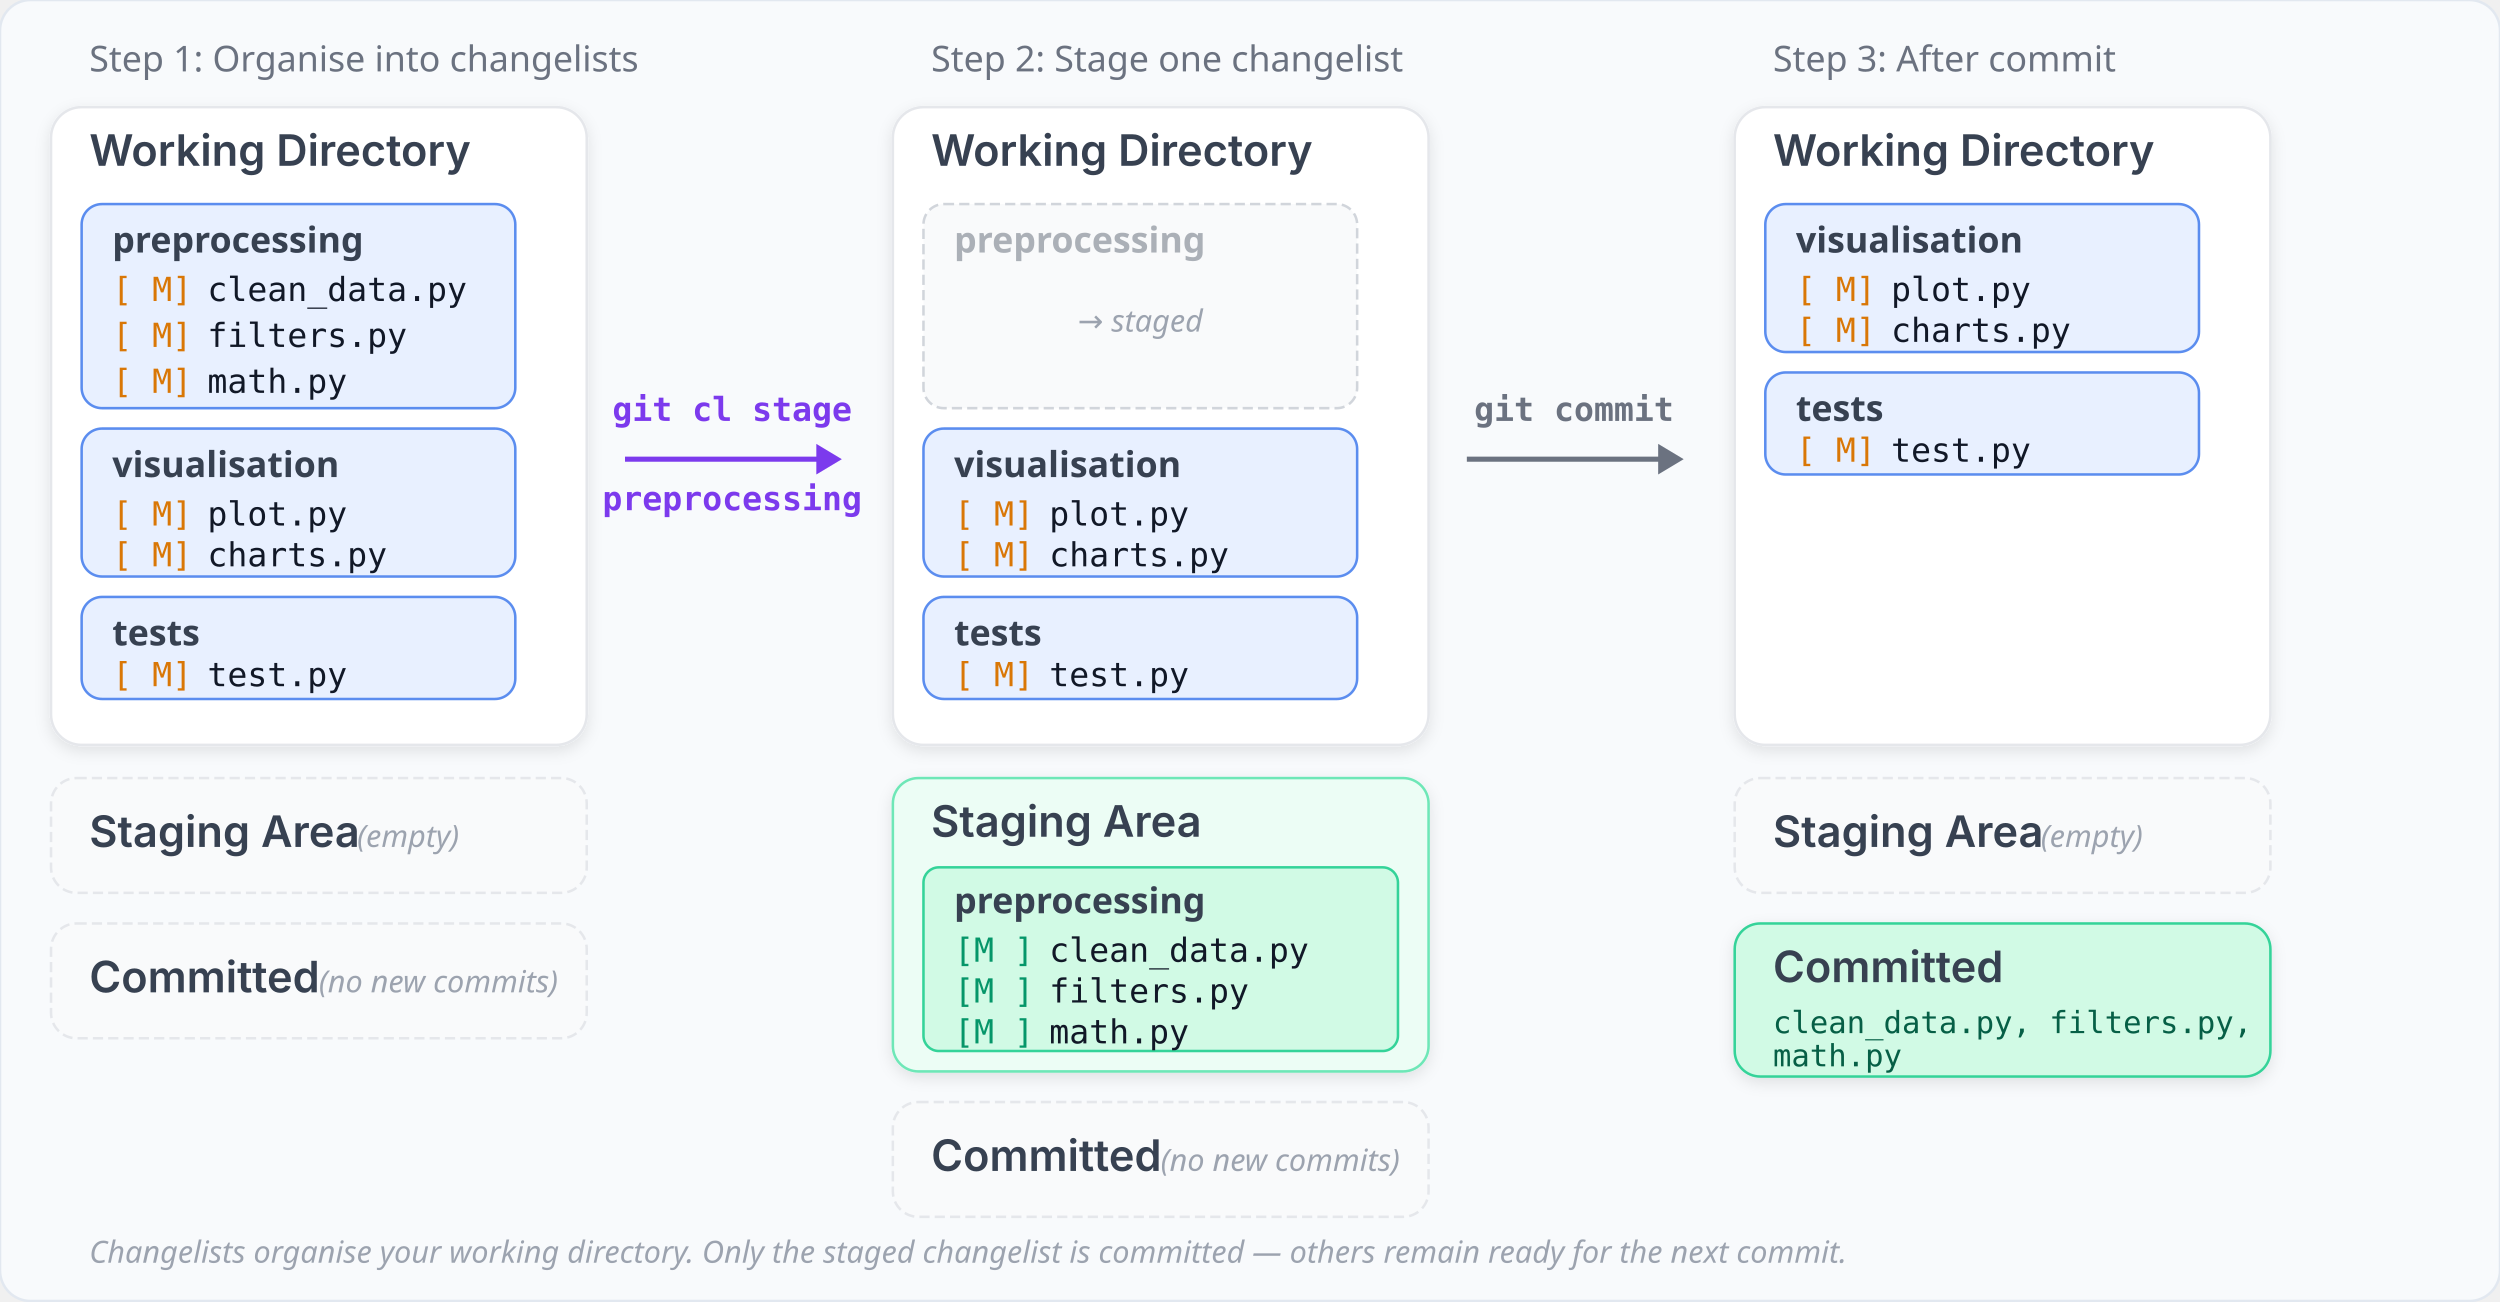
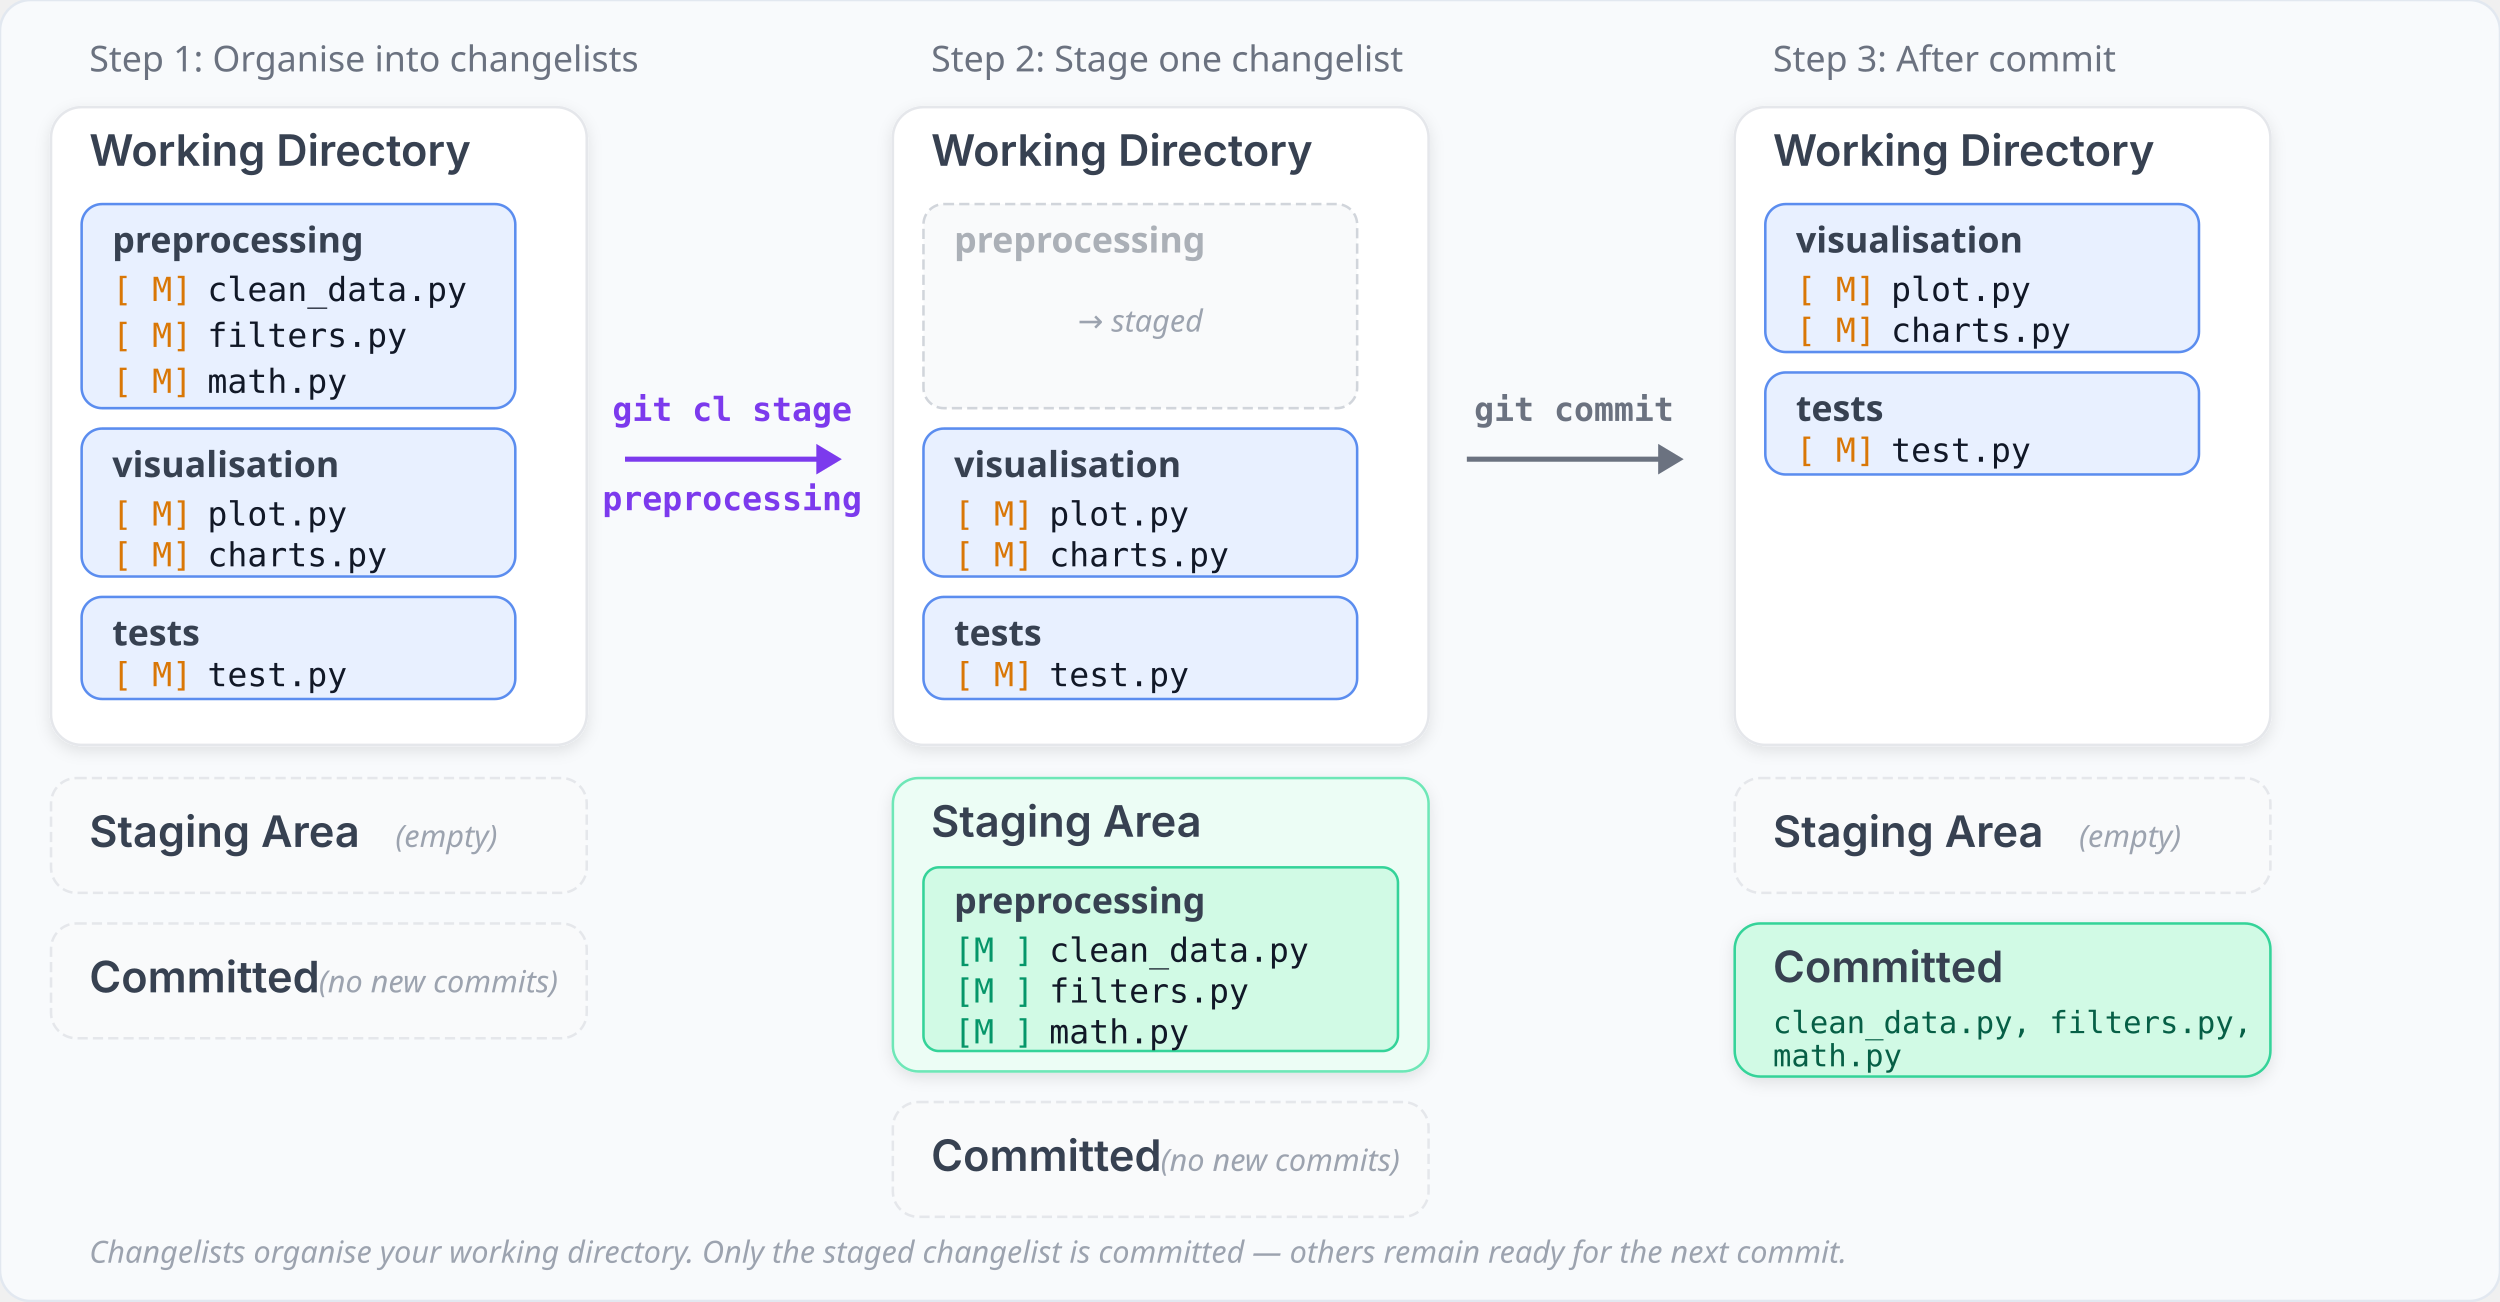
<svg xmlns="http://www.w3.org/2000/svg" viewBox="0 0 980 510" width="980" height="510">
  <style>
    .heading {
      font-family: system-ui, -apple-system, BlinkMacSystemFont, "Segoe UI", sans-serif;
      font-size: 17px;
      font-weight: 600;
      fill: #374151;
    }

    .step-label {
      font-family: system-ui, sans-serif;
      font-size: 14px;
      fill: #6b7280;
      font-weight: 500;
    }

    .label {
      font-family: system-ui, sans-serif;
      font-size: 14px;
      fill: #374151;
      font-weight: 600;
    }

    .file {
      font-family: ui-monospace, SFMono-Regular, Menlo, Consolas, monospace;
      font-size: 13px;
      fill: #111827;
    }

    .status-m {
      font-family: ui-monospace, SFMono-Regular, Menlo, Consolas, monospace;
      font-size: 13px;
      fill: #d97706;
    }

    .status-staged {
      font-family: ui-monospace, SFMono-Regular, Menlo, Consolas, monospace;
      font-size: 13px;
      fill: #059669;
    }

    .cmd {
      font-family: ui-monospace, SFMono-Regular, Menlo, Consolas, monospace;
      font-size: 13px;
      fill: #7c3aed;
      font-weight: 600;
    }

    .cmd-grey {
      font-family: ui-monospace, SFMono-Regular, Menlo, Consolas, monospace;
      font-size: 13px;
      fill: #6b7280;
      font-weight: 600;
    }

    .commit-file {
      font-family: ui-monospace, SFMono-Regular, Menlo, Consolas, monospace;
      font-size: 12px;
      fill: #065f46;
    }

    .empty-label {
      font-family: system-ui, sans-serif;
      font-size: 12px;
      fill: #9ca3af;
      font-style: italic;
    }

    .muted {
      opacity: 0.4;
    }

    .muted-text {
      font-family: system-ui, sans-serif;
      font-size: 12px;
      fill: #9ca3af;
      font-style: italic;
    }
  </style>
  <defs>
    <filter id="shadow" x="-20%" y="-20%" width="140%" height="140%">
      <feDropShadow dx="0" dy="2" stdDeviation="3" flood-color="#000" flood-opacity="0.1" />
    </filter>
  </defs>
  <rect x="0" y="0" width="980" height="510" rx="12" fill="#f8fafc" stroke="#e2e8f0" stroke-width="1" />
  <text x="35" y="28" class="step-label">Step 1: Organise into changelists</text>
  <rect x="20" y="42" width="210" height="250" rx="12" fill="#ffffff" stroke="#e5e7eb" filter="url(#shadow)" />
  <text x="35" y="65" class="heading">Working Directory</text>
  <rect x="32" y="80" width="170" height="80" rx="8" fill="#e8f0ff" stroke="#5b8def" />
  <text x="44" y="99" class="label">preprocessing</text>
  <text x="44" y="118">
    <tspan class="status-m">[ M]</tspan>
    <tspan class="file" dx="3">clean_data.py</tspan>
  </text>
  <text x="44" y="136">
    <tspan class="status-m">[ M]</tspan>
    <tspan class="file" dx="3">filters.py</tspan>
  </text>
  <text x="44" y="154">
    <tspan class="status-m">[ M]</tspan>
    <tspan class="file" dx="3">math.py</tspan>
  </text>
  <rect x="32" y="168" width="170" height="58" rx="8" fill="#e8f0ff" stroke="#5b8def" />
  <text x="44" y="187" class="label">visualisation</text>
  <text x="44" y="206">
    <tspan class="status-m">[ M]</tspan>
    <tspan class="file" dx="3">plot.py</tspan>
  </text>
  <text x="44" y="222">
    <tspan class="status-m">[ M]</tspan>
    <tspan class="file" dx="3">charts.py</tspan>
  </text>
  <rect x="32" y="234" width="170" height="40" rx="8" fill="#e8f0ff" stroke="#5b8def" />
  <text x="44" y="253" class="label">tests</text>
  <text x="44" y="269">
    <tspan class="status-m">[ M]</tspan>
    <tspan class="file" dx="3">test.py</tspan>
  </text>
  <rect x="20" y="305" width="210" height="45" rx="10" fill="#f9fafb" stroke="#e5e7eb" stroke-dasharray="4,2" />
  <text x="35" y="332" class="heading">Staging Area</text>
-   <text x="140" y="332" class="empty-label">(empty)</text>
+   <text x="155" y="332" class="empty-label">(empty)</text>
  <rect x="20" y="362" width="210" height="45" rx="10" fill="#f9fafb" stroke="#e5e7eb" stroke-dasharray="4,2" />
  <text x="35" y="389" class="heading">Committed</text>
  <text x="125" y="389" class="empty-label">(no new commits)</text>
  <line x1="245" y1="180" x2="325" y2="180" stroke="#7c3aed" stroke-width="2" />
  <polygon points="330,180 320,174 320,186" fill="#7c3aed" />
  <text x="287" y="165" text-anchor="middle" class="cmd">git cl stage</text>
  <text x="287" y="200" text-anchor="middle" class="cmd">preprocessing</text>
  <text x="365" y="28" class="step-label">Step 2: Stage one changelist</text>
  <rect x="350" y="42" width="210" height="250" rx="12" fill="#ffffff" stroke="#e5e7eb" filter="url(#shadow)" />
  <text x="365" y="65" class="heading">Working Directory</text>
  <rect x="362" y="80" width="170" height="80" rx="8" fill="#f9fafb" stroke="#d1d5db" stroke-dasharray="4,2" />
  <text x="374" y="99" class="label muted">preprocessing</text>
  <text x="447" y="130" text-anchor="middle" class="muted-text">→ staged</text>
  <rect x="362" y="168" width="170" height="58" rx="8" fill="#e8f0ff" stroke="#5b8def" />
  <text x="374" y="187" class="label">visualisation</text>
  <text x="374" y="206">
    <tspan class="status-m">[ M]</tspan>
    <tspan class="file" dx="3">plot.py</tspan>
  </text>
  <text x="374" y="222">
    <tspan class="status-m">[ M]</tspan>
    <tspan class="file" dx="3">charts.py</tspan>
  </text>
  <rect x="362" y="234" width="170" height="40" rx="8" fill="#e8f0ff" stroke="#5b8def" />
  <text x="374" y="253" class="label">tests</text>
  <text x="374" y="269">
    <tspan class="status-m">[ M]</tspan>
    <tspan class="file" dx="3">test.py</tspan>
  </text>
  <rect x="350" y="305" width="210" height="115" rx="10" fill="#ecfdf5" stroke="#6ee7b7" filter="url(#shadow)" />
  <text x="365" y="328" class="heading">Staging Area</text>
  <rect x="362" y="340" width="186" height="72" rx="6" fill="#d1fae5" stroke="#34d399" />
  <text x="374" y="358" class="label">preprocessing</text>
  <text x="374" y="377">
    <tspan class="status-staged">[M ]</tspan>
    <tspan class="file" dx="3">clean_data.py</tspan>
  </text>
  <text x="374" y="393">
    <tspan class="status-staged">[M ]</tspan>
    <tspan class="file" dx="3">filters.py</tspan>
  </text>
  <text x="374" y="409">
    <tspan class="status-staged">[M ]</tspan>
    <tspan class="file" dx="3">math.py</tspan>
  </text>
  <rect x="350" y="432" width="210" height="45" rx="10" fill="#f9fafb" stroke="#e5e7eb" stroke-dasharray="4,2" />
  <text x="365" y="459" class="heading">Committed</text>
  <text x="455" y="459" class="empty-label">(no new commits)</text>
  <line x1="575" y1="180" x2="655" y2="180" stroke="#6b7280" stroke-width="2" />
  <polygon points="660,180 650,174 650,186" fill="#6b7280" />
  <text x="617" y="165" text-anchor="middle" class="cmd-grey">git commit</text>
  <text x="695" y="28" class="step-label">Step 3: After commit</text>
  <rect x="680" y="42" width="210" height="250" rx="12" fill="#ffffff" stroke="#e5e7eb" filter="url(#shadow)" />
  <text x="695" y="65" class="heading">Working Directory</text>
  <rect x="692" y="80" width="170" height="58" rx="8" fill="#e8f0ff" stroke="#5b8def" />
  <text x="704" y="99" class="label">visualisation</text>
  <text x="704" y="118">
    <tspan class="status-m">[ M]</tspan>
    <tspan class="file" dx="3">plot.py</tspan>
  </text>
  <text x="704" y="134">
    <tspan class="status-m">[ M]</tspan>
    <tspan class="file" dx="3">charts.py</tspan>
  </text>
  <rect x="692" y="146" width="170" height="40" rx="8" fill="#e8f0ff" stroke="#5b8def" />
  <text x="704" y="165" class="label">tests</text>
  <text x="704" y="181">
    <tspan class="status-m">[ M]</tspan>
    <tspan class="file" dx="3">test.py</tspan>
  </text>
  <rect x="680" y="305" width="210" height="45" rx="10" fill="#f9fafb" stroke="#e5e7eb" stroke-dasharray="4,2" />
  <text x="695" y="332" class="heading">Staging Area</text>
-   <text x="800" y="332" class="empty-label">(empty)</text>
+   <text x="815" y="332" class="empty-label">(empty)</text>
  <rect x="680" y="362" width="210" height="60" rx="10" fill="#d1fae5" stroke="#34d399" filter="url(#shadow)" />
  <text x="695" y="385" class="heading">Committed</text>
  <text x="695" y="405" class="commit-file">clean_data.py, filters.py,</text>
  <text x="695" y="418" class="commit-file">math.py</text>
  <text x="35" y="495" class="muted-text">
    Changelists organise your working directory. Only the staged changelist is committed — others remain ready for the next commit.
  </text>
</svg>
